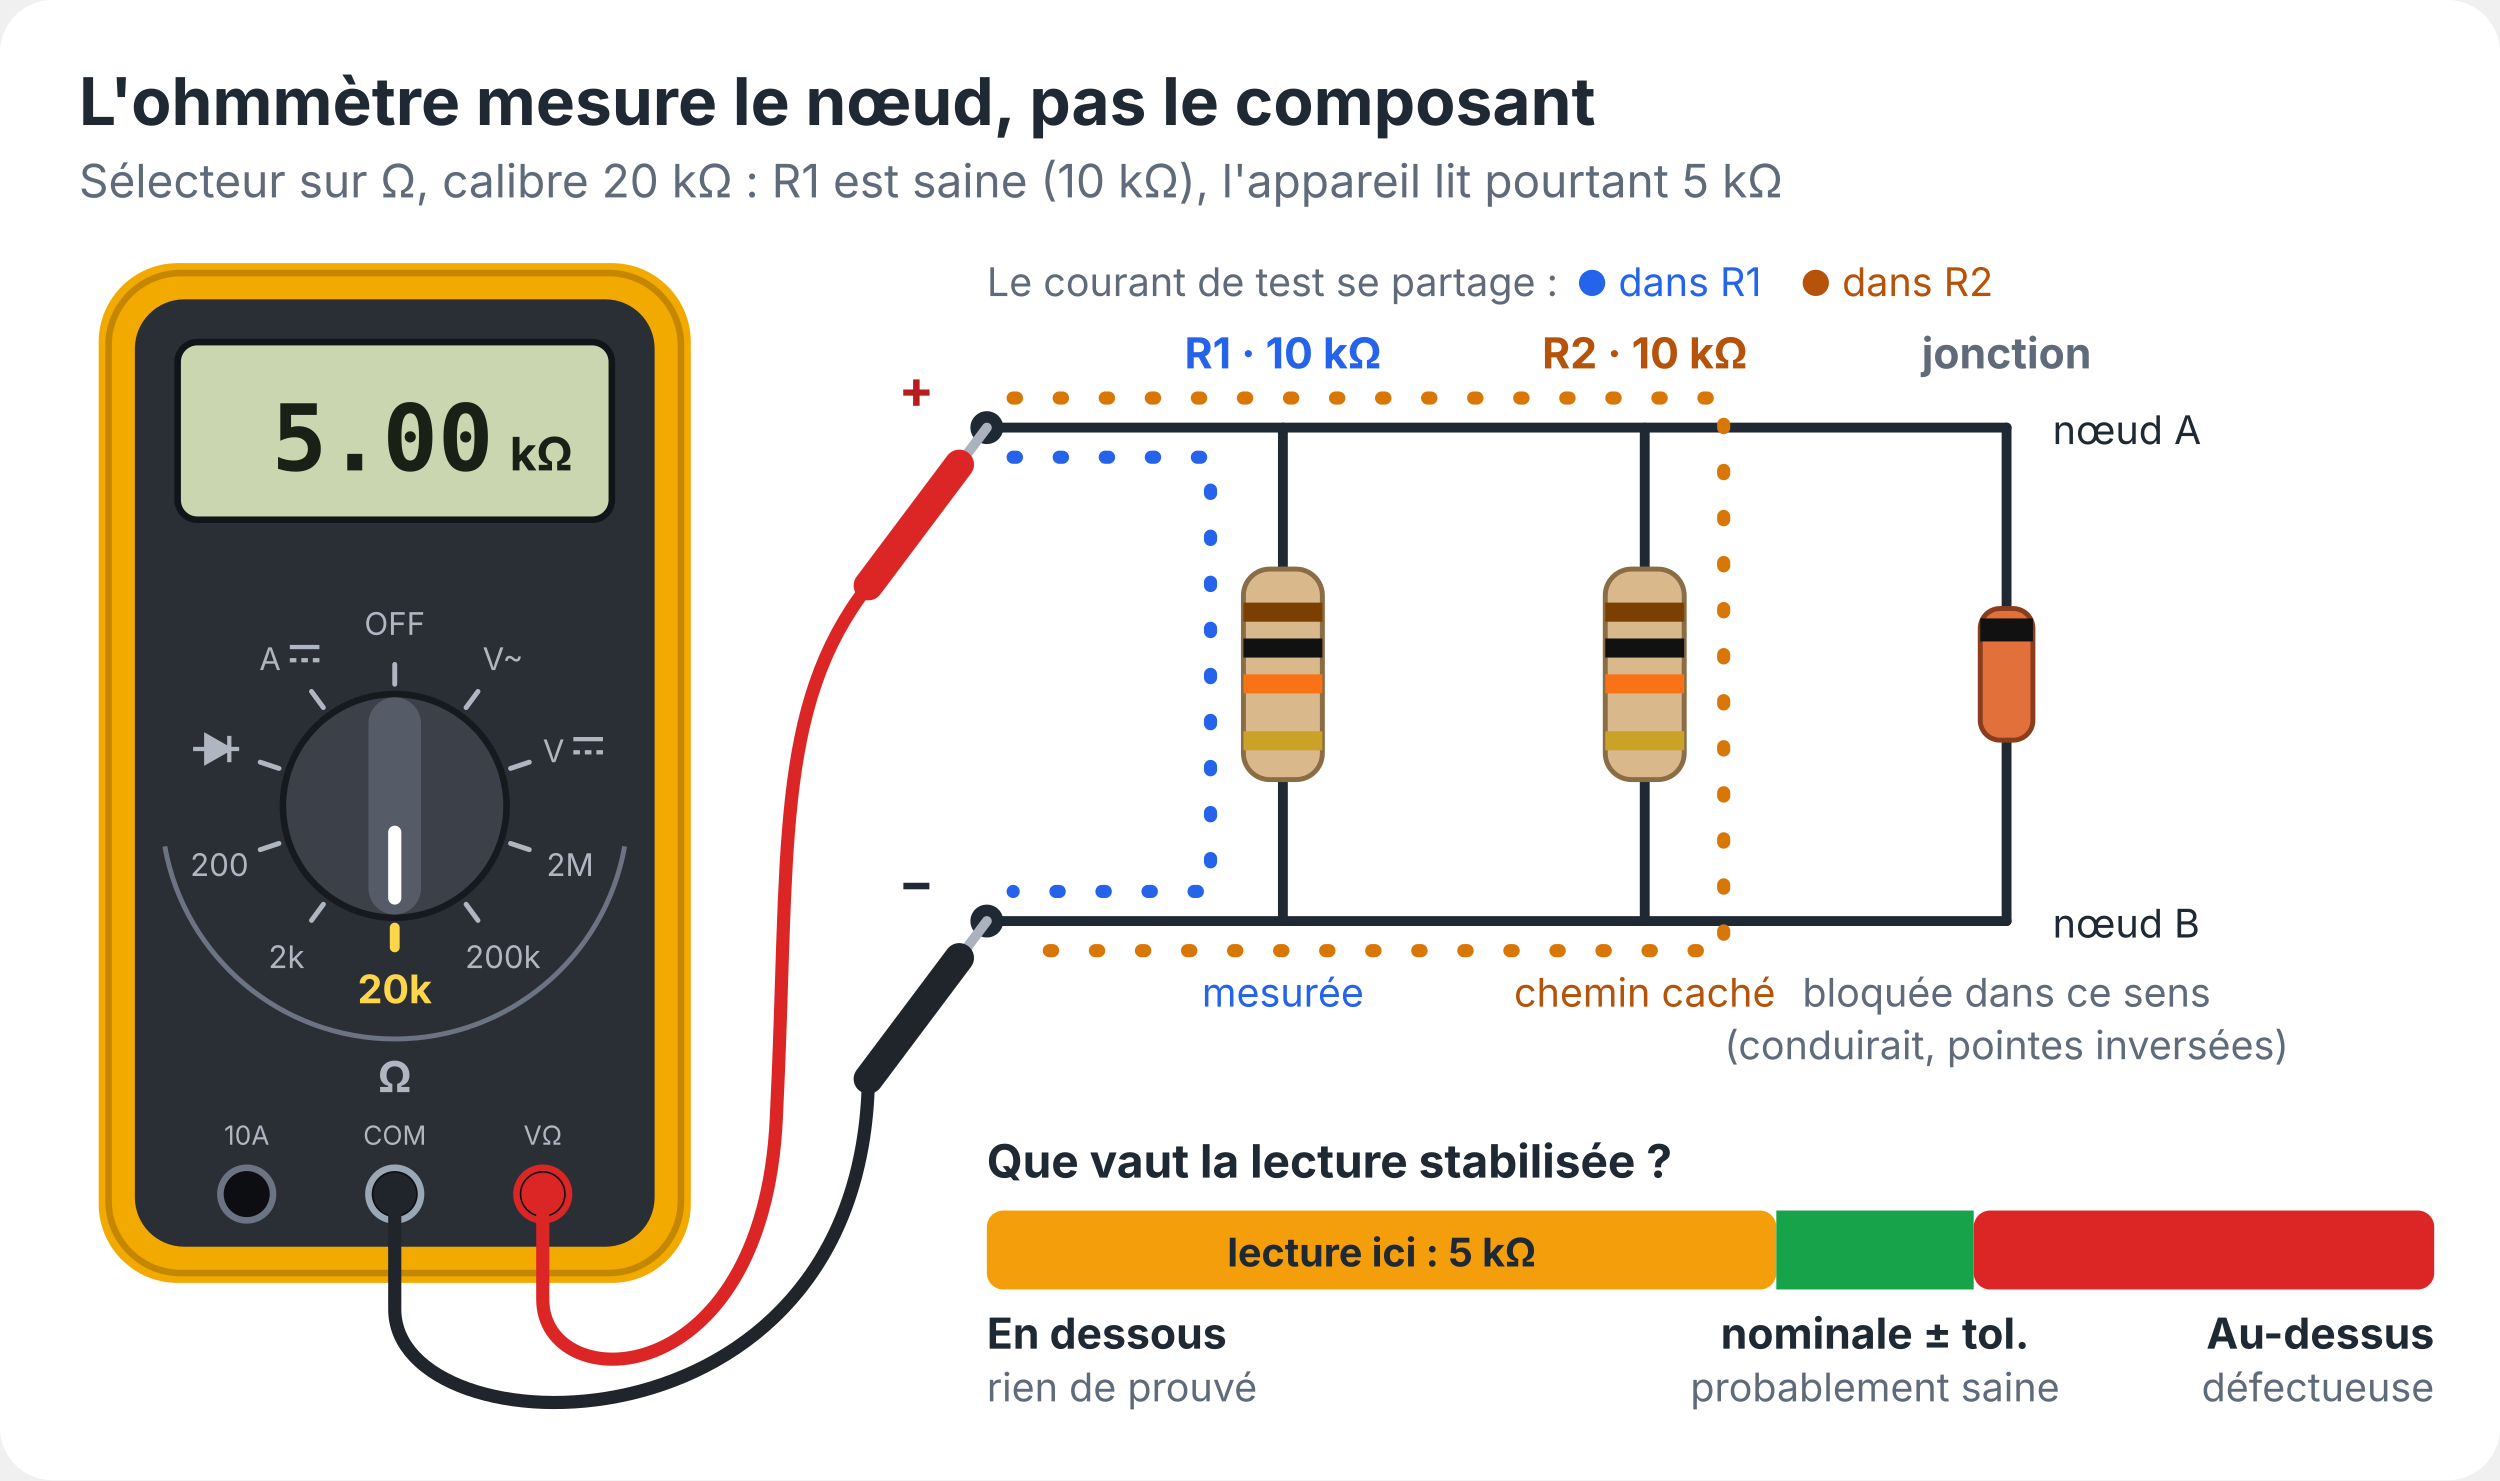
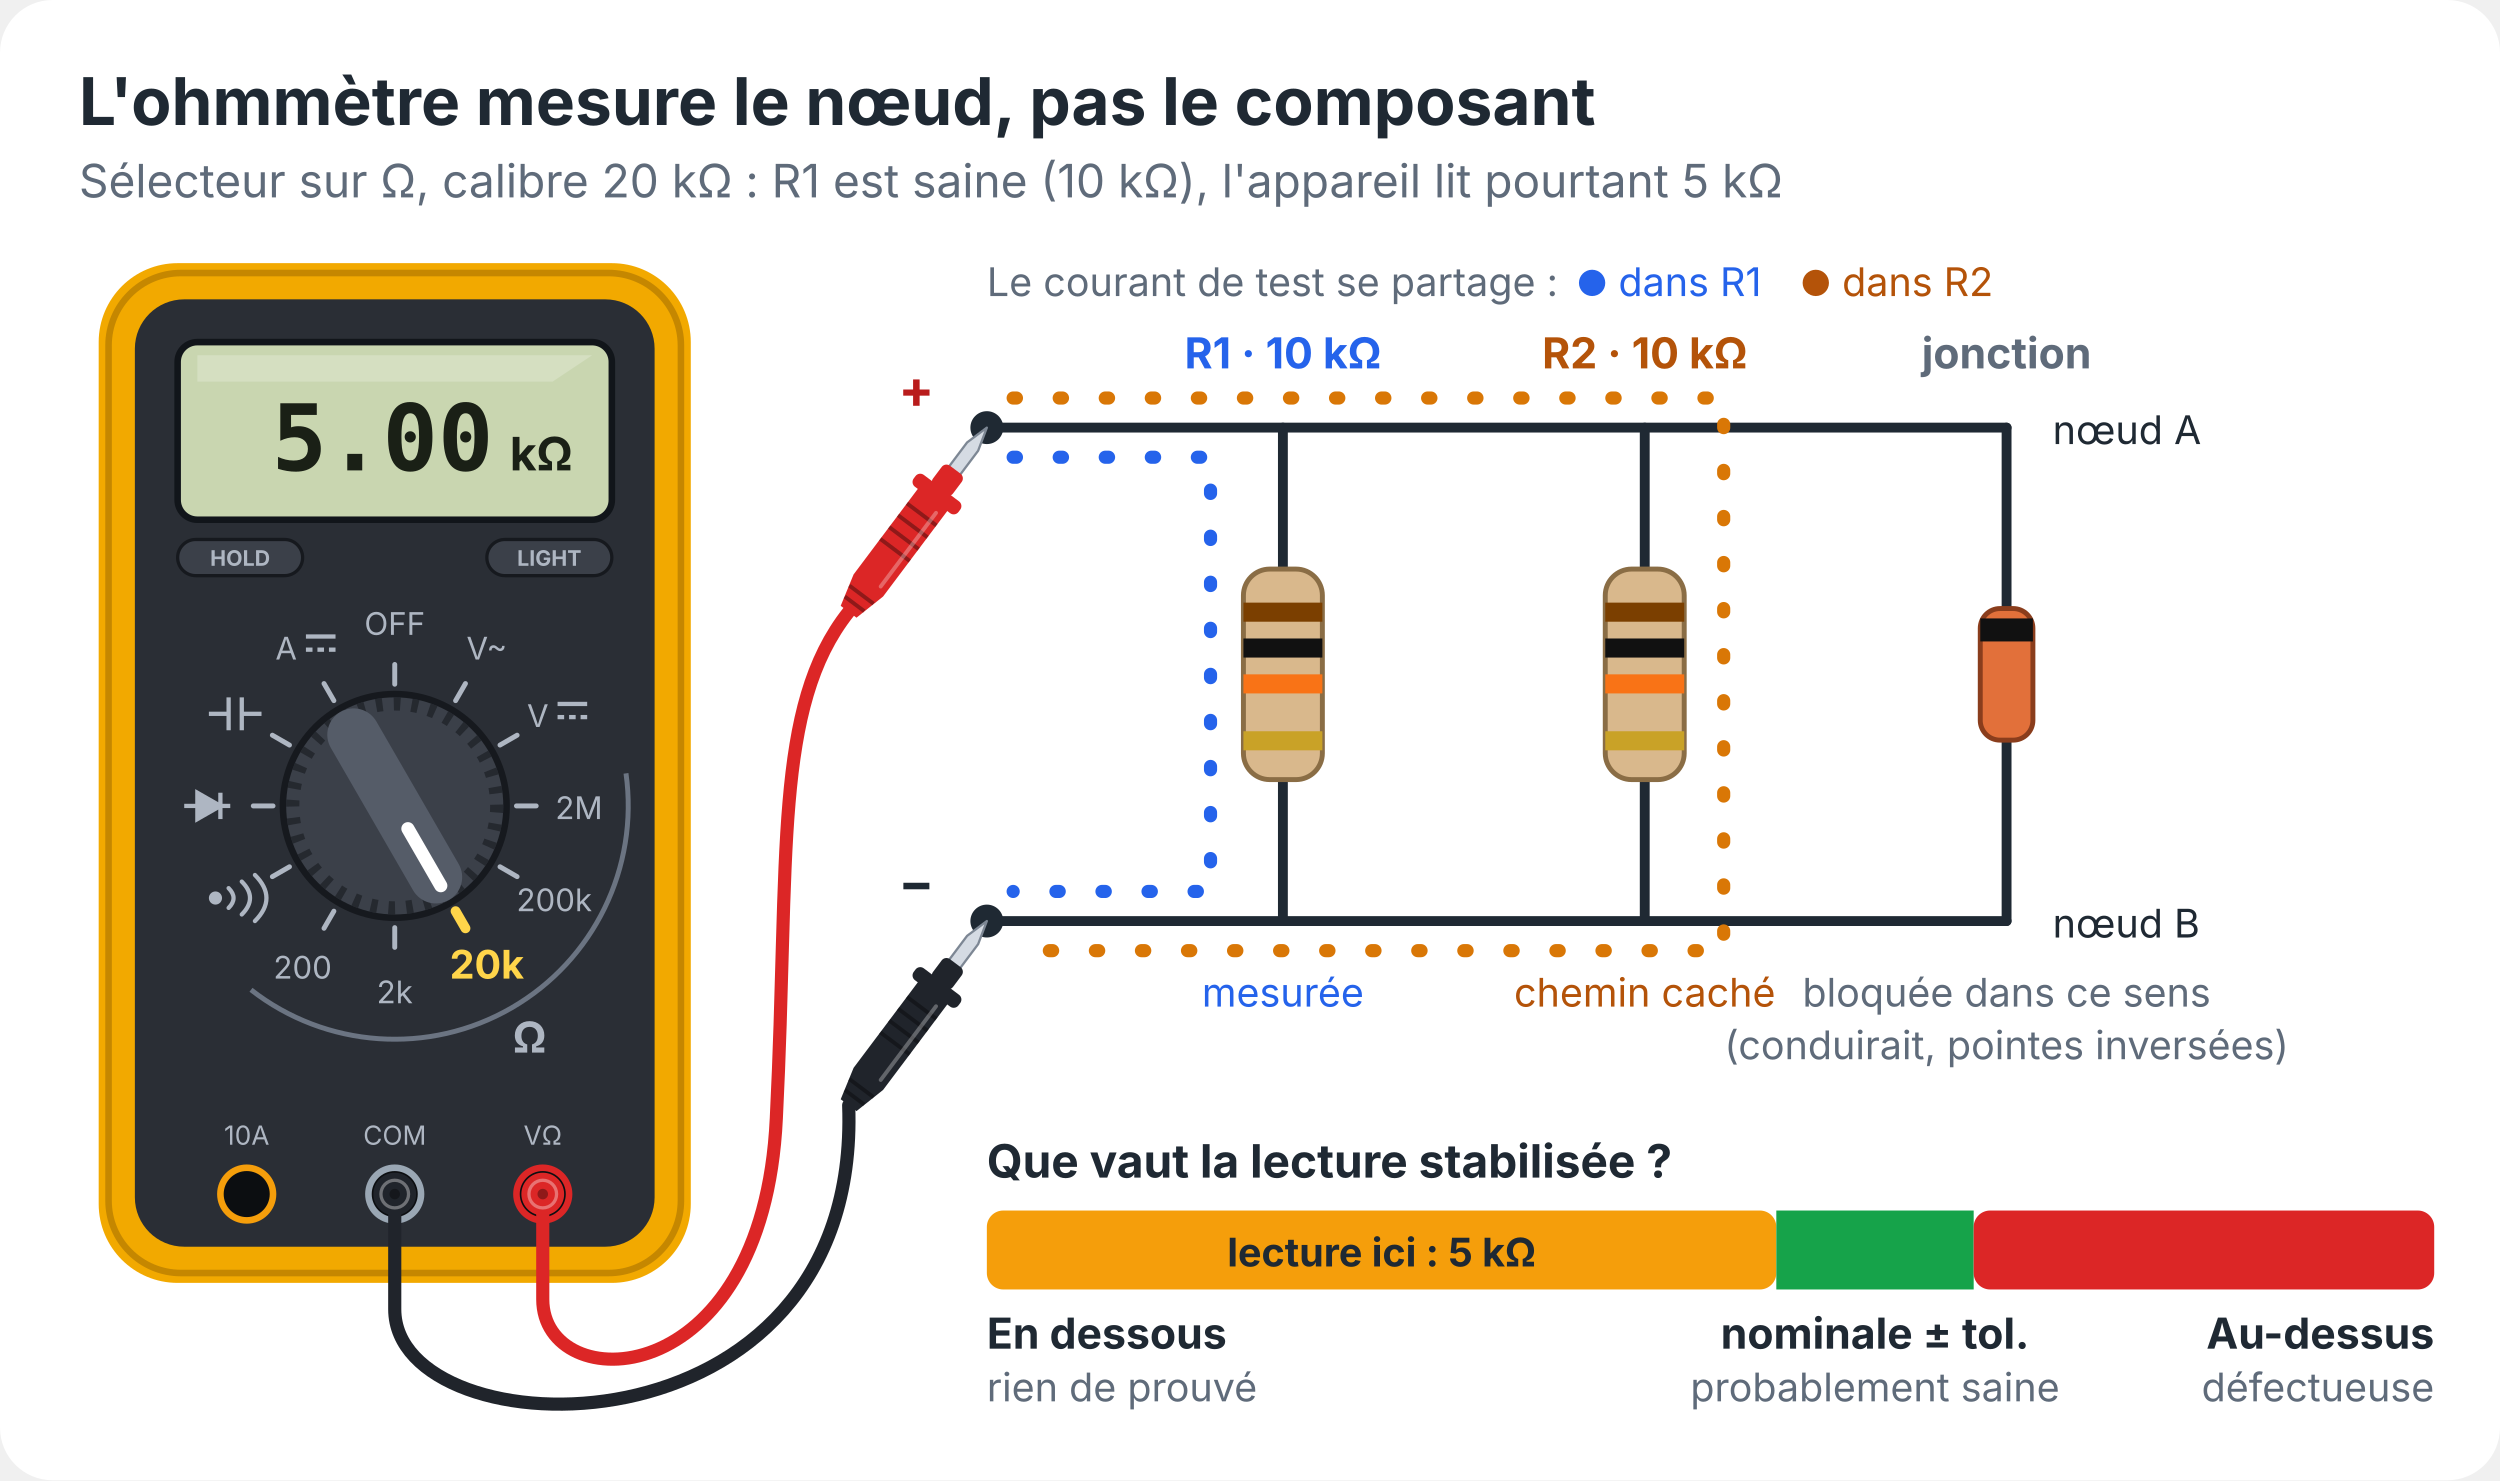
<svg xmlns="http://www.w3.org/2000/svg" viewBox="0 0 760 450" role="img" aria-labelledby="t d" font-family="system-ui, -apple-system, Segoe UI, sans-serif">
  <style>
    .bg{fill:#ffffff}.fg{fill:#1f2933}.mut{fill:#5f6b7a}
    .wire{stroke:#1f2933;stroke-width:3;fill:none;stroke-linecap:round;stroke-linejoin:round}
    .panel{fill:#f3f5f8;stroke:#d5dbe3}.grid{stroke:#d5dbe3;stroke-width:1.5;stroke-dasharray:5 5;fill:none}
    .ok{fill:#15803d}.no{fill:#b91c1c}.warn{fill:#b45309}.blue{fill:#2563eb}.amber{fill:#b45309}
    .blk{stroke:#20242b}.blkf{fill:#20242b}
    .flow{fill:none;stroke-width:4;stroke-linecap:round;stroke-dasharray:1 13;animation:run 1.1s linear infinite}
-     .fb{stroke:#2563eb}.fa{stroke:#d97706}
+     .fb{stroke:#2563eb}.fa{stroke:#d97706}.fr{stroke:#dc2626}
    @keyframes run{to{stroke-dashoffset:-14}}
    @media (prefers-reduced-motion: reduce){.flow{animation:none}}
    @media (prefers-color-scheme: dark){
      .bg{fill:#0d1117}.fg{fill:#e6edf3}.mut{fill:#9aa7b4}.wire{stroke:#c9d1d9}
      .panel{fill:#161b22;stroke:#30363d}.grid{stroke:#30363d}
      .ok{fill:#4ade80}.no{fill:#f87171}.warn{fill:#fbbf24}.blue{fill:#60a5fa}.amber{fill:#fbbf24}
-       .blk{stroke:#8b949e}.blkf{fill:#8b949e}.fb{stroke:#60a5fa}.fa{stroke:#fbbf24}
+       .blk{stroke:#8b949e}.blkf{fill:#8b949e}.fb{stroke:#60a5fa}.fa{stroke:#fbbf24}.fr{stroke:#f87171}
    }
  </style>
  <rect class="bg" width="760" height="450" rx="16" />
  <text class="fg" x="24" y="38" font-size="20" font-weight="700">L'ohmmètre mesure le nœud, pas le composant</text>
  <text class="mut" x="24" y="60" font-size="14">Sélecteur sur Ω, calibre 20 kΩ : R1 est saine (10 kΩ), l'appareil lit pourtant 5 kΩ</text>
-   <g transform="translate(30 80) scale(1)">
+   <g data-sel="20k" transform="translate(30 80) scale(1)">
    <rect width="180" height="310" rx="24" fill="#f2a900" />
    <rect x="3" y="3" width="174" height="304" rx="22" fill="none" stroke="#c58700" stroke-width="2" />
    <rect x="11" y="11" width="158" height="288" rx="15" fill="#2a2e35" />
    <rect x="24" y="24" width="132" height="54" rx="6" fill="#c9d6b0" stroke="#11151a" stroke-width="2" />
+     <path d="M30 28 H150 L138 36 H30 Z" fill="#ffffff" fill-opacity="0.22" />
+     <rect x="24" y="84" width="38" height="11" rx="5.5" fill="#3b4049" stroke="#16191e" />
+     <text x="43" y="92" font-size="6.5" font-weight="700" text-anchor="middle" fill="#aeb6c2">HOLD</text>
+     <rect x="118" y="84" width="38" height="11" rx="5.5" fill="#3b4049" stroke="#16191e" />
+     <text x="137" y="92" font-size="6.5" font-weight="700" text-anchor="middle" fill="#aeb6c2">LIGHT</text>
    <text x="120" y="63" font-size="28" font-weight="700" text-anchor="end" font-family="ui-monospace, Menlo, Consolas, monospace" fill="#1a2016">5.00</text>
    <text x="125" y="63" font-size="14" font-weight="700" fill="#1a2016">kΩ</text>
-     <path d="M159.9 177.3 A71 71 0 0 1 20.1 177.3" fill="none" stroke="#6b7482" stroke-width="1.5" />
-     <text x="90" y="252" font-size="13" font-weight="700" text-anchor="middle" fill="#aeb6c2">Ω</text>
+     <path d="M160.3 155.1 A71 71 0 0 1 46.3 220.9" fill="none" stroke="#6b7482" stroke-width="1.5" />
+     <text x="131.0" y="240.0" font-size="13" font-weight="700" text-anchor="middle" fill="#aeb6c2">Ω</text>
    <path d="M90.0 128.0 L90.0 122.0" stroke="#aeb6c2" stroke-width="1.5" stroke-linecap="round" />
    <text x="90.0" y="113.0" font-size="9.5" text-anchor="middle" fill="#aeb6c2">OFF</text>
-     <path d="M111.7 135.1 L115.3 130.2" stroke="#aeb6c2" stroke-width="1.5" stroke-linecap="round" />
-     <text x="122.9" y="123.7" font-size="9.5" text-anchor="middle" fill="#aeb6c2">V~</text>
-     <path d="M125.2 153.6 L130.9 151.7" stroke="#aeb6c2" stroke-width="1.5" stroke-linecap="round" />
-     <text x="138.3" y="151.7" font-size="9.5" text-anchor="middle" fill="#aeb6c2">V</text>
-     <path d="M144.3 144.7 h9 M144.3 148.7 h2 m1.5 0 h2 m1.5 0 h2" stroke="#aeb6c2" stroke-width="1.3" fill="none" />
-     <path d="M125.2 176.4 L130.9 178.3" stroke="#aeb6c2" stroke-width="1.5" stroke-linecap="round" />
-     <text x="143.3" y="186.3" font-size="9.5" text-anchor="middle" fill="#aeb6c2">2M</text>
-     <path d="M111.7 194.9 L115.3 199.8" stroke="#aeb6c2" stroke-width="1.5" stroke-linecap="round" />
-     <text x="122.9" y="214.3" font-size="9.5" text-anchor="middle" fill="#aeb6c2">200k</text>
-     <path d="M90.0 202.0 L90.0 208.0" stroke="#ffd54a" stroke-width="3" stroke-linecap="round" />
-     <text x="90.0" y="225.0" font-size="12" text-anchor="middle" font-weight="700" fill="#ffd54a">20k</text>
-     <path d="M68.3 194.9 L64.7 199.8" stroke="#aeb6c2" stroke-width="1.5" stroke-linecap="round" />
-     <text x="57.1" y="214.3" font-size="9.5" text-anchor="middle" fill="#aeb6c2">2k</text>
-     <path d="M54.8 176.4 L49.1 178.3" stroke="#aeb6c2" stroke-width="1.5" stroke-linecap="round" />
-     <text x="36.7" y="186.3" font-size="9.5" text-anchor="middle" fill="#aeb6c2">200</text>
-     <path d="M54.8 153.6 L49.1 151.7" stroke="#aeb6c2" stroke-width="1.5" stroke-linecap="round" />
-     <path d="M28.7 147.7 h14 M32.7 143.7 v8 l7 -4 z M39.7 143.7 v8" stroke="#aeb6c2" stroke-width="1.3" fill="#aeb6c2" />
-     <path d="M68.3 135.1 L64.7 130.2" stroke="#aeb6c2" stroke-width="1.5" stroke-linecap="round" />
-     <text x="52.1" y="123.7" font-size="9.5" text-anchor="middle" fill="#aeb6c2">A</text>
-     <path d="M58.1 116.7 h9 M58.1 120.7 h2 m1.5 0 h2 m1.5 0 h2" stroke="#aeb6c2" stroke-width="1.3" fill="none" />
+     <path d="M108.5 133.0 L111.5 127.8" stroke="#aeb6c2" stroke-width="1.5" stroke-linecap="round" />
+     <text x="118.0" y="120.5" font-size="9.5" text-anchor="middle" fill="#aeb6c2">V~</text>
+     <path d="M122.0 146.5 L127.2 143.5" stroke="#aeb6c2" stroke-width="1.5" stroke-linecap="round" />
+     <text x="133.5" y="141.0" font-size="9.5" text-anchor="middle" fill="#aeb6c2">V</text>
+     <path d="M139.5 134.0 h9 M139.5 138.0 h2 m1.5 0 h2 m1.5 0 h2" stroke="#aeb6c2" stroke-width="1.3" fill="none" />
+     <path d="M127.0 165.0 L133.0 165.0" stroke="#aeb6c2" stroke-width="1.5" stroke-linecap="round" />
+     <text x="146.0" y="169.0" font-size="9.5" text-anchor="middle" fill="#aeb6c2">2M</text>
+     <path d="M122.0 183.5 L127.2 186.5" stroke="#aeb6c2" stroke-width="1.5" stroke-linecap="round" />
+     <text x="138.5" y="197.0" font-size="9.5" text-anchor="middle" fill="#aeb6c2">200k</text>
+     <path d="M108.5 197.0 L111.5 202.2" stroke="#ffd54a" stroke-width="3" stroke-linecap="round" />
+     <text x="118.0" y="217.5" font-size="12" text-anchor="middle" font-weight="700" fill="#ffd54a">20k</text>
+     <path d="M90.0 202.0 L90.0 208.0" stroke="#aeb6c2" stroke-width="1.5" stroke-linecap="round" />
+     <text x="90.0" y="225.0" font-size="9.5" text-anchor="middle" fill="#aeb6c2">2k</text>
+     <path d="M71.5 197.0 L68.5 202.2" stroke="#aeb6c2" stroke-width="1.5" stroke-linecap="round" />
+     <text x="62.0" y="217.5" font-size="9.5" text-anchor="middle" fill="#aeb6c2">200</text>
+     <path d="M58.0 183.5 L52.8 186.5" stroke="#aeb6c2" stroke-width="1.5" stroke-linecap="round" />
+     <circle cx="35.5" cy="193.0" r="2" fill="#aeb6c2" />
+     <path d="M39.5 190.0 q3 3 0 6 M43.5 188.0 q5 5 0 10 M47.5 186.0 q7 7 0 14" stroke="#aeb6c2" stroke-width="1.3" fill="none" stroke-linecap="round" />
+     <path d="M53.0 165.0 L47.0 165.0" stroke="#aeb6c2" stroke-width="1.5" stroke-linecap="round" />
+     <path d="M26.0 165.0 h14 M30.0 161.0 v8 l7 -4 z M37.0 161.0 v8" stroke="#aeb6c2" stroke-width="1.3" fill="#aeb6c2" />
+     <path d="M58.0 146.5 L52.8 143.5" stroke="#aeb6c2" stroke-width="1.5" stroke-linecap="round" />
+     <path d="M33.5 137.0 h6 M39.5 132.0 v10 M43.5 132.0 v10 M43.5 137.0 h6" stroke="#aeb6c2" stroke-width="1.3" fill="none" />
+     <path d="M71.5 133.0 L68.5 127.8" stroke="#aeb6c2" stroke-width="1.5" stroke-linecap="round" />
+     <text x="57.0" y="120.5" font-size="9.5" text-anchor="middle" fill="#aeb6c2">A</text>
+     <path d="M63.0 113.5 h9 M63.0 117.5 h2 m1.5 0 h2 m1.5 0 h2" stroke="#aeb6c2" stroke-width="1.3" fill="none" />
    <circle cx="90" cy="165" r="34" fill="#3b4049" stroke="#16191e" stroke-width="2" />
-     <g transform="rotate(180 90 165)">
+     <circle cx="90" cy="165" r="31" fill="none" stroke="#16191e" stroke-opacity="0.6" stroke-width="4" stroke-dasharray="2 3.4" />
+     <g transform="rotate(150 90 165)">
      <rect x="82" y="132" width="16" height="66" rx="8" fill="#555c68" />
      <path d="M90 137 V157" stroke="#ffffff" stroke-width="4" stroke-linecap="round" />
    </g>
    <text x="45" y="268" font-size="8" text-anchor="middle" fill="#aeb6c2">10A</text>
-     <circle cx="45" cy="283" r="8" fill="#0c0e11" stroke="#6b7482" stroke-width="2" />
+     <circle cx="45" cy="283" r="8" fill="#0c0e11" stroke="#f59e0b" stroke-width="2" />
    <text x="90" y="268" font-size="8" text-anchor="middle" fill="#aeb6c2">COM</text>
    <circle cx="90" cy="283" r="8" fill="#0c0e11" stroke="#9aa7b4" stroke-width="2" />
    <text x="135" y="268" font-size="8" text-anchor="middle" fill="#aeb6c2">VΩ</text>
    <circle cx="135" cy="283" r="8" fill="#0c0e11" stroke="#dc2626" stroke-width="2" />
  </g>
  <path class="wire" d="M300 130 H610 M300 280 H610" />
  <path class="wire" d="M390 130 V280" />
  <rect x="378.0" y="173.0" width="24" height="64" rx="8.0" fill="#d9b88c" stroke="#8a6d45" stroke-width="1.5" />
  <rect x="378.0" y="183.2" width="24" height="5.8" fill="#7b3f00" />
  <rect x="378.0" y="194.1" width="24" height="5.8" fill="#111111" />
  <rect x="378.0" y="205.0" width="24" height="5.8" fill="#f97316" />
  <rect x="378.0" y="222.3" width="24" height="5.8" fill="#c9a227" />
  <path class="wire" d="M500 130 V280" />
  <rect x="488.0" y="173.0" width="24" height="64" rx="8.0" fill="#d9b88c" stroke="#8a6d45" stroke-width="1.5" />
  <rect x="488.0" y="183.2" width="24" height="5.8" fill="#7b3f00" />
  <rect x="488.0" y="194.1" width="24" height="5.8" fill="#111111" />
  <rect x="488.0" y="205.0" width="24" height="5.8" fill="#f97316" />
  <rect x="488.0" y="222.3" width="24" height="5.8" fill="#c9a227" />
  <path class="wire" d="M610 130 V280" />
  <rect x="602.0" y="185.0" width="16" height="40" rx="6" fill="#e2703a" stroke="#8a3d1c" stroke-width="1.5" />
  <rect x="602.0" y="188.0" width="16" height="7" fill="#111111" />
  <circle class="fg" cx="300" cy="130" r="5" />
  <circle class="fg" cx="300" cy="280" r="5" />
  <text class="blue" x="390" y="112" font-size="13" text-anchor="middle" font-weight="700">R1 · 10 kΩ</text>
  <text class="blue" x="390" y="306" font-size="12" text-anchor="middle">mesurée</text>
  <text class="amber" x="500" y="112" font-size="13" text-anchor="middle" font-weight="700">R2 · 10 kΩ</text>
  <text class="amber" x="500" y="306" font-size="12" text-anchor="middle">chemin caché</text>
  <text class="mut" x="610" y="112" font-size="13" text-anchor="middle" font-weight="700">jonction</text>
  <text class="mut" x="610" y="306" font-size="12" text-anchor="middle">bloquée dans ce sens</text>
  <text class="mut" x="610" y="322" font-size="12" text-anchor="middle">(conduirait, pointes inversées)</text>
  <text class="fg" x="624" y="135" font-size="12">nœud A</text>
  <text class="fg" x="624" y="285" font-size="12">nœud B</text>
  <path class="flow fb" d="M308 139 H368 V271 H308" />
  <path class="flow fa" d="M308 121 H524 V289 H308" />
  <text class="mut" x="300" y="90" font-size="12">Le courant de test se partage :</text>
  <circle class="blue" cx="484" cy="86" r="4" />
  <text class="blue" x="492" y="90" font-size="12">dans R1</text>
  <circle class="amber" cx="552" cy="86" r="4" />
  <text class="amber" x="560" y="90" font-size="12">dans R2</text>
-   <path stroke="#dc2626" stroke-width="4" fill="none" stroke-linecap="round" d="M165.0 363.0 V395 C165 425 232 425 236 340 C240 260 235 215 264.0 178.0" />
+   <path stroke="#dc2626" stroke-width="4" fill="none" stroke-linecap="round" d="M165.0 363.0 V395 C165 425 232 425 236 340 C240 260 235 215 258.0 186.0" />
  <circle fill="#dc2626" cx="165.0" cy="363.0" r="6.5" />
-   <path d="M300.0 130.0 L291.6 141.2" stroke="#aab2bd" stroke-width="3" stroke-linecap="round" />
-   <path stroke="#dc2626" d="M291.6 141.2 L264.0 178.0" stroke-width="9" stroke-linecap="round" />
-   <path class="blk" stroke-width="4" fill="none" stroke-linecap="round" d="M120.0 363.0 V398 C120 442 262 446 264.0 328.0" />
+   <circle cx="165.0" cy="363.0" r="4.2" fill="none" stroke="#ffffff" stroke-opacity="0.35" stroke-width="1" />
+   <circle cx="165.0" cy="363.0" r="1.6" fill="#000000" fill-opacity="0.35" />
+   <g data-probe="red" transform="translate(300.0 130.0) rotate(126.9)">
+     <path d="M0 0 L7.2 -2.1 H17.0 V2.1 H7.2 Z" fill="#d5dbe3" stroke="#7d8794" stroke-width="0.7" stroke-linejoin="round" />
+     <rect fill="#dc2626" x="16.0" y="-3.8" width="8" height="7.6" rx="1.8" />
+     <path fill="#dc2626" d="M26.0 -5.6 H60.0 L70.0 -3 V3 L60.0 5.6 H26.0 Z" stroke-linejoin="round" />
+     <rect fill="#dc2626" x="23.0" y="-8.5" width="4.5" height="17" rx="1.8" />
+     <path d="M33.0 -5.6 v11.2 M37.5 -5.6 v11.2 M42.0 -5.6 v11.2 M46.5 -5.6 v11.2 M63.5 -4.6 v9.2 M67.0 -3.7 v7.4" stroke="#000000" stroke-opacity="0.35" stroke-width="1.2" fill="none" />
+     <path d="M30.0 -3.2 H58.0" stroke="#ffffff" stroke-opacity="0.3" stroke-width="1.2" stroke-linecap="round" />
+   </g>
+   <path class="blk" stroke-width="4" fill="none" stroke-linecap="round" d="M120.0 363.0 V398 C120 442 262 446 258.0 336.0" />
  <circle class="blkf" cx="120.0" cy="363.0" r="6.5" />
-   <path d="M300.0 280.0 L291.6 291.2" stroke="#aab2bd" stroke-width="3" stroke-linecap="round" />
-   <path class="blk" d="M291.6 291.2 L264.0 328.0" stroke-width="9" stroke-linecap="round" />
+   <circle cx="120.0" cy="363.0" r="4.2" fill="none" stroke="#ffffff" stroke-opacity="0.35" stroke-width="1" />
+   <circle cx="120.0" cy="363.0" r="1.6" fill="#000000" fill-opacity="0.35" />
+   <g data-probe="black" transform="translate(300.0 280.0) rotate(126.9)">
+     <path d="M0 0 L7.2 -2.1 H17.0 V2.1 H7.2 Z" fill="#d5dbe3" stroke="#7d8794" stroke-width="0.7" stroke-linejoin="round" />
+     <rect class="blkf" x="16.0" y="-3.8" width="8" height="7.6" rx="1.8" />
+     <path class="blkf" d="M26.0 -5.6 H60.0 L70.0 -3 V3 L60.0 5.6 H26.0 Z" stroke-linejoin="round" />
+     <rect class="blkf" x="23.0" y="-8.5" width="4.5" height="17" rx="1.8" />
+     <path d="M33.0 -5.6 v11.2 M37.5 -5.6 v11.2 M42.0 -5.6 v11.2 M46.5 -5.6 v11.2 M63.5 -4.6 v9.2 M67.0 -3.7 v7.4" stroke="#000000" stroke-opacity="0.35" stroke-width="1.2" fill="none" />
+     <path d="M30.0 -3.2 H58.0" stroke="#ffffff" stroke-opacity="0.3" stroke-width="1.2" stroke-linecap="round" />
+   </g>
  <text class="no" x="284" y="124" font-size="16" text-anchor="end" font-weight="700">+</text>
  <text class="fg" x="284" y="274" font-size="16" text-anchor="end" font-weight="700">−</text>
  <text class="fg" x="300" y="358" font-size="14" font-weight="700">Que vaut la lecture stabilisée ?</text>
  <rect x="300" y="368" width="240" height="24" rx="5" fill="#f59e0b" />
  <rect x="540" y="368" width="60" height="24" fill="#16a34a" />
  <rect x="600" y="368" width="140" height="24" rx="5" fill="#dc2626" />
  <text x="420" y="385" font-size="12" font-weight="700" text-anchor="middle" fill="#1f2933">lecture ici : 5 kΩ</text>
  <text class="fg" x="300" y="410" font-size="13" font-weight="700">En dessous</text>
  <text class="mut" x="300" y="426" font-size="12">rien de prouvé</text>
  <text class="fg" x="570" y="410" font-size="13" text-anchor="middle" font-weight="700">nominale ± tol.</text>
  <text class="mut" x="570" y="426" font-size="12" text-anchor="middle">probablement saine</text>
  <text class="fg" x="740" y="410" font-size="13" text-anchor="end" font-weight="700">Au-dessus</text>
  <text class="mut" x="740" y="426" font-size="12" text-anchor="end">défectueuse</text>
</svg>
